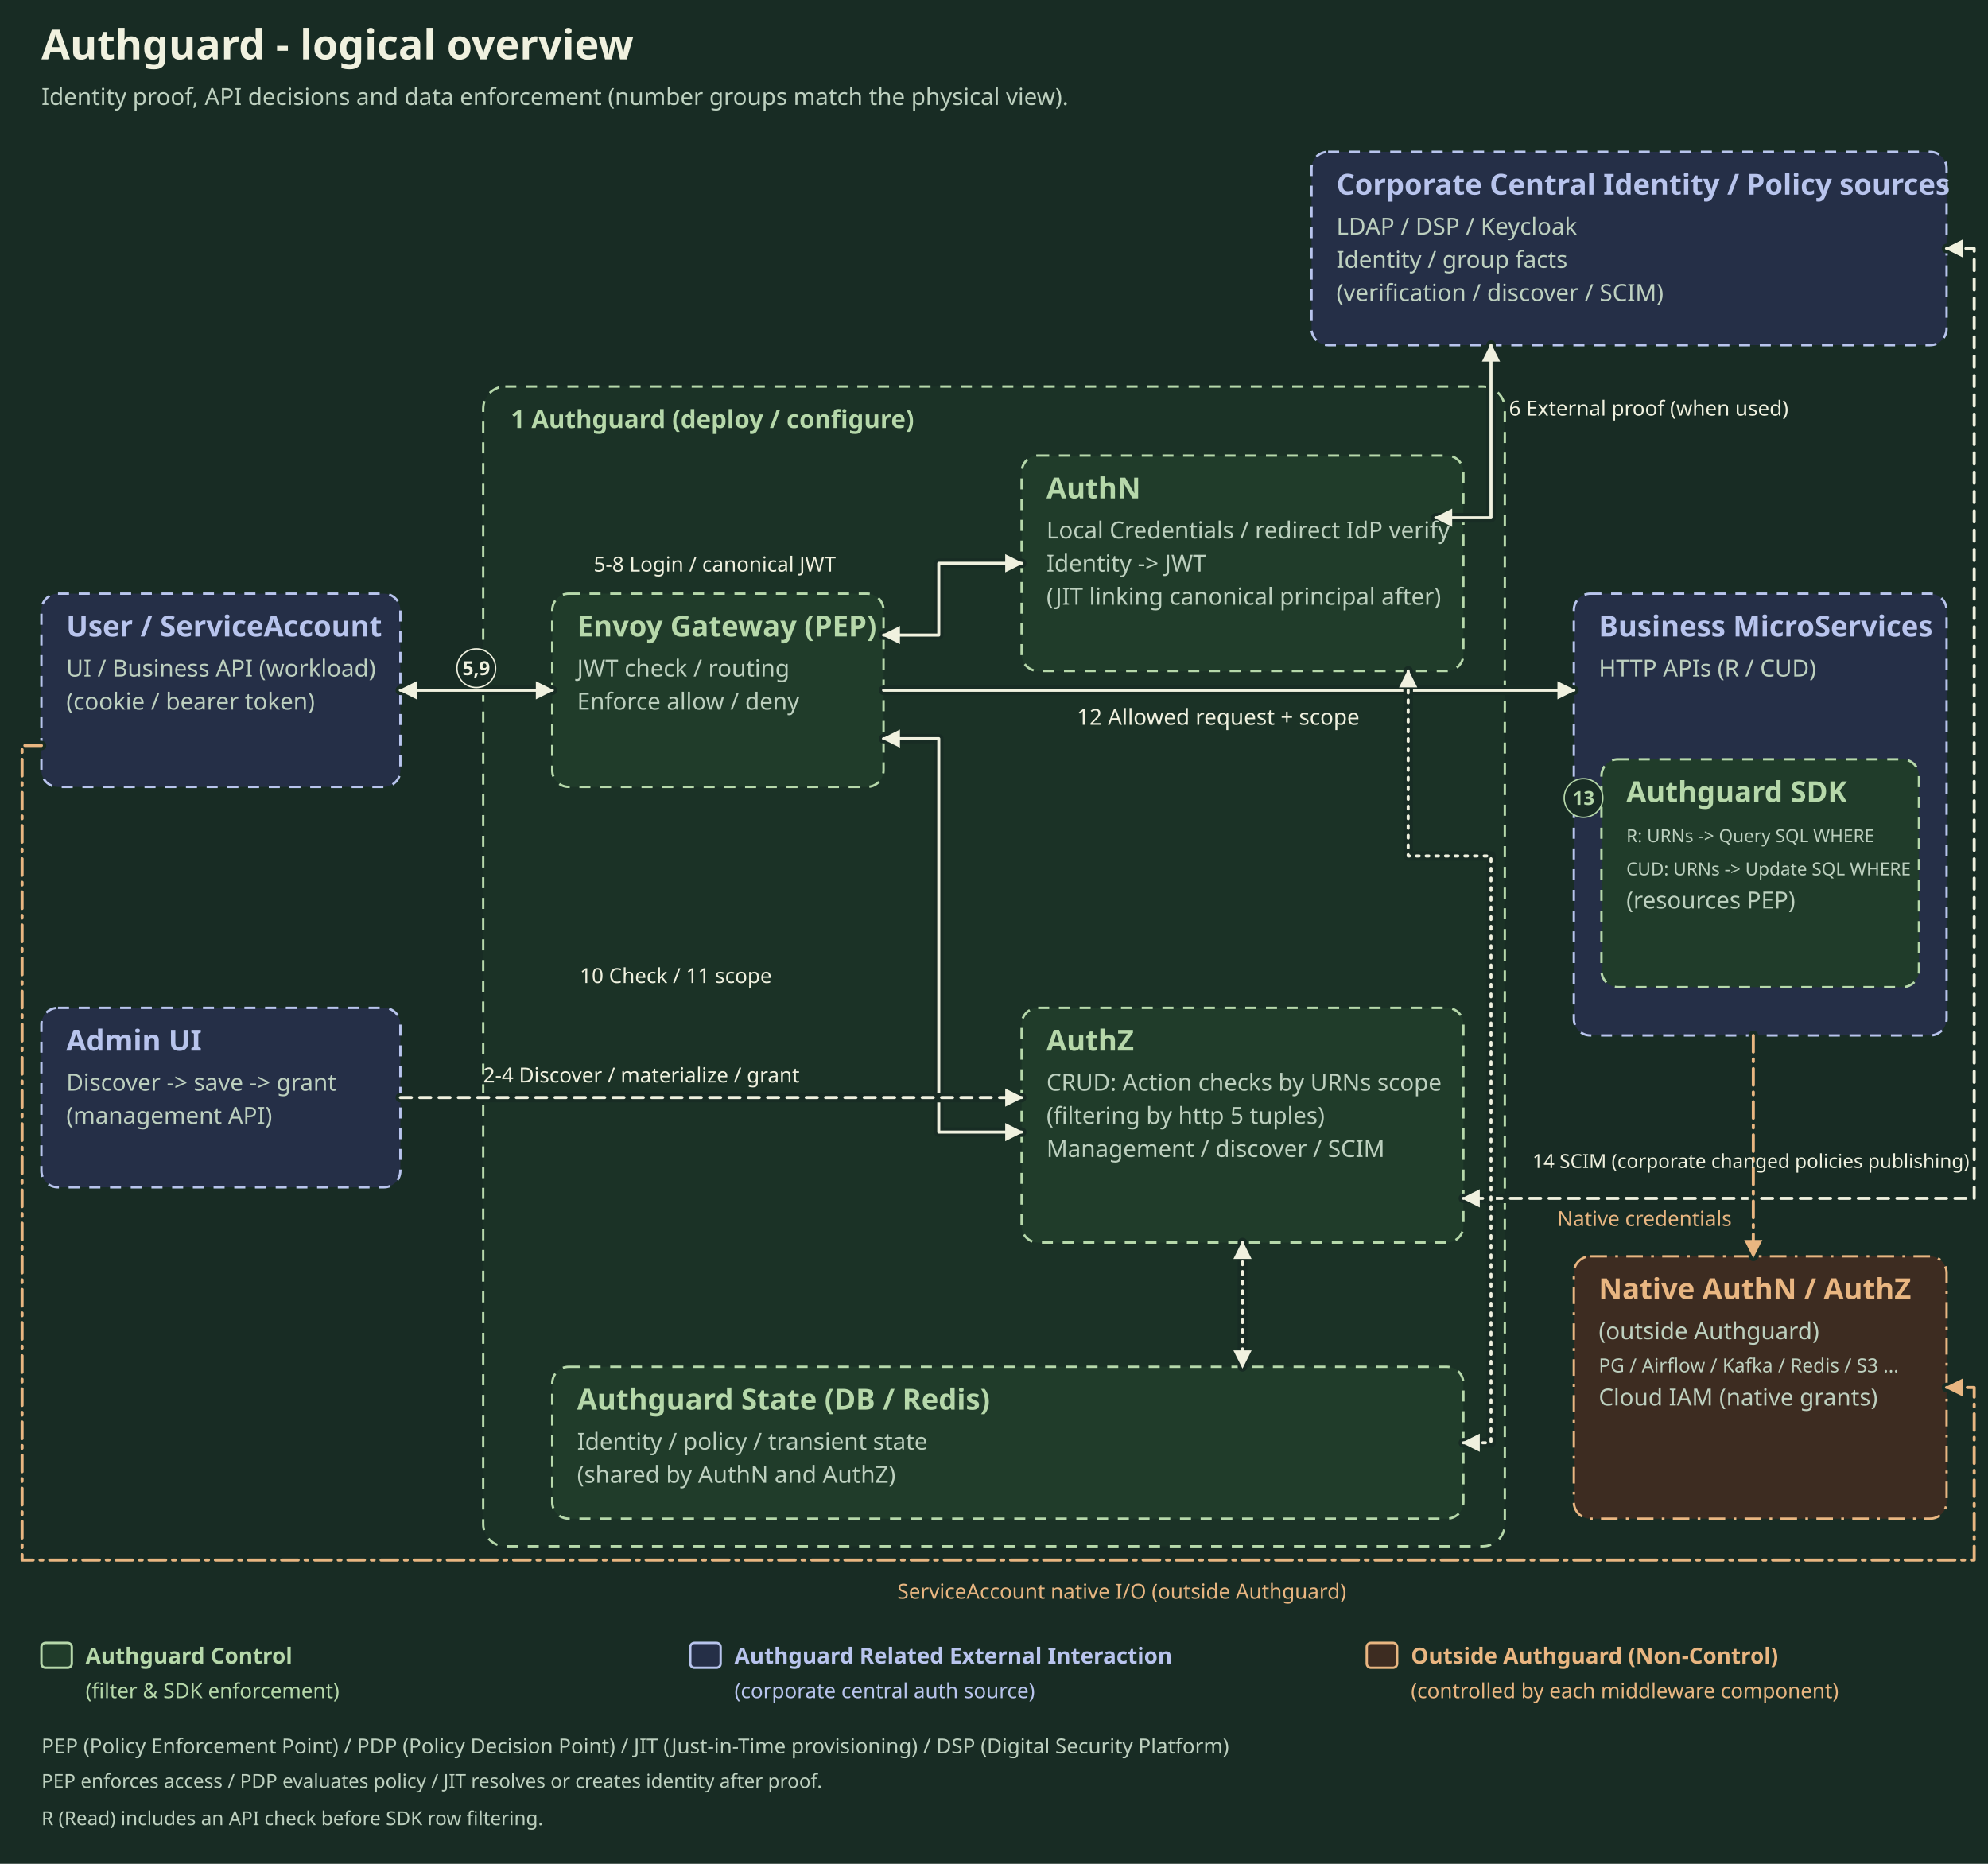
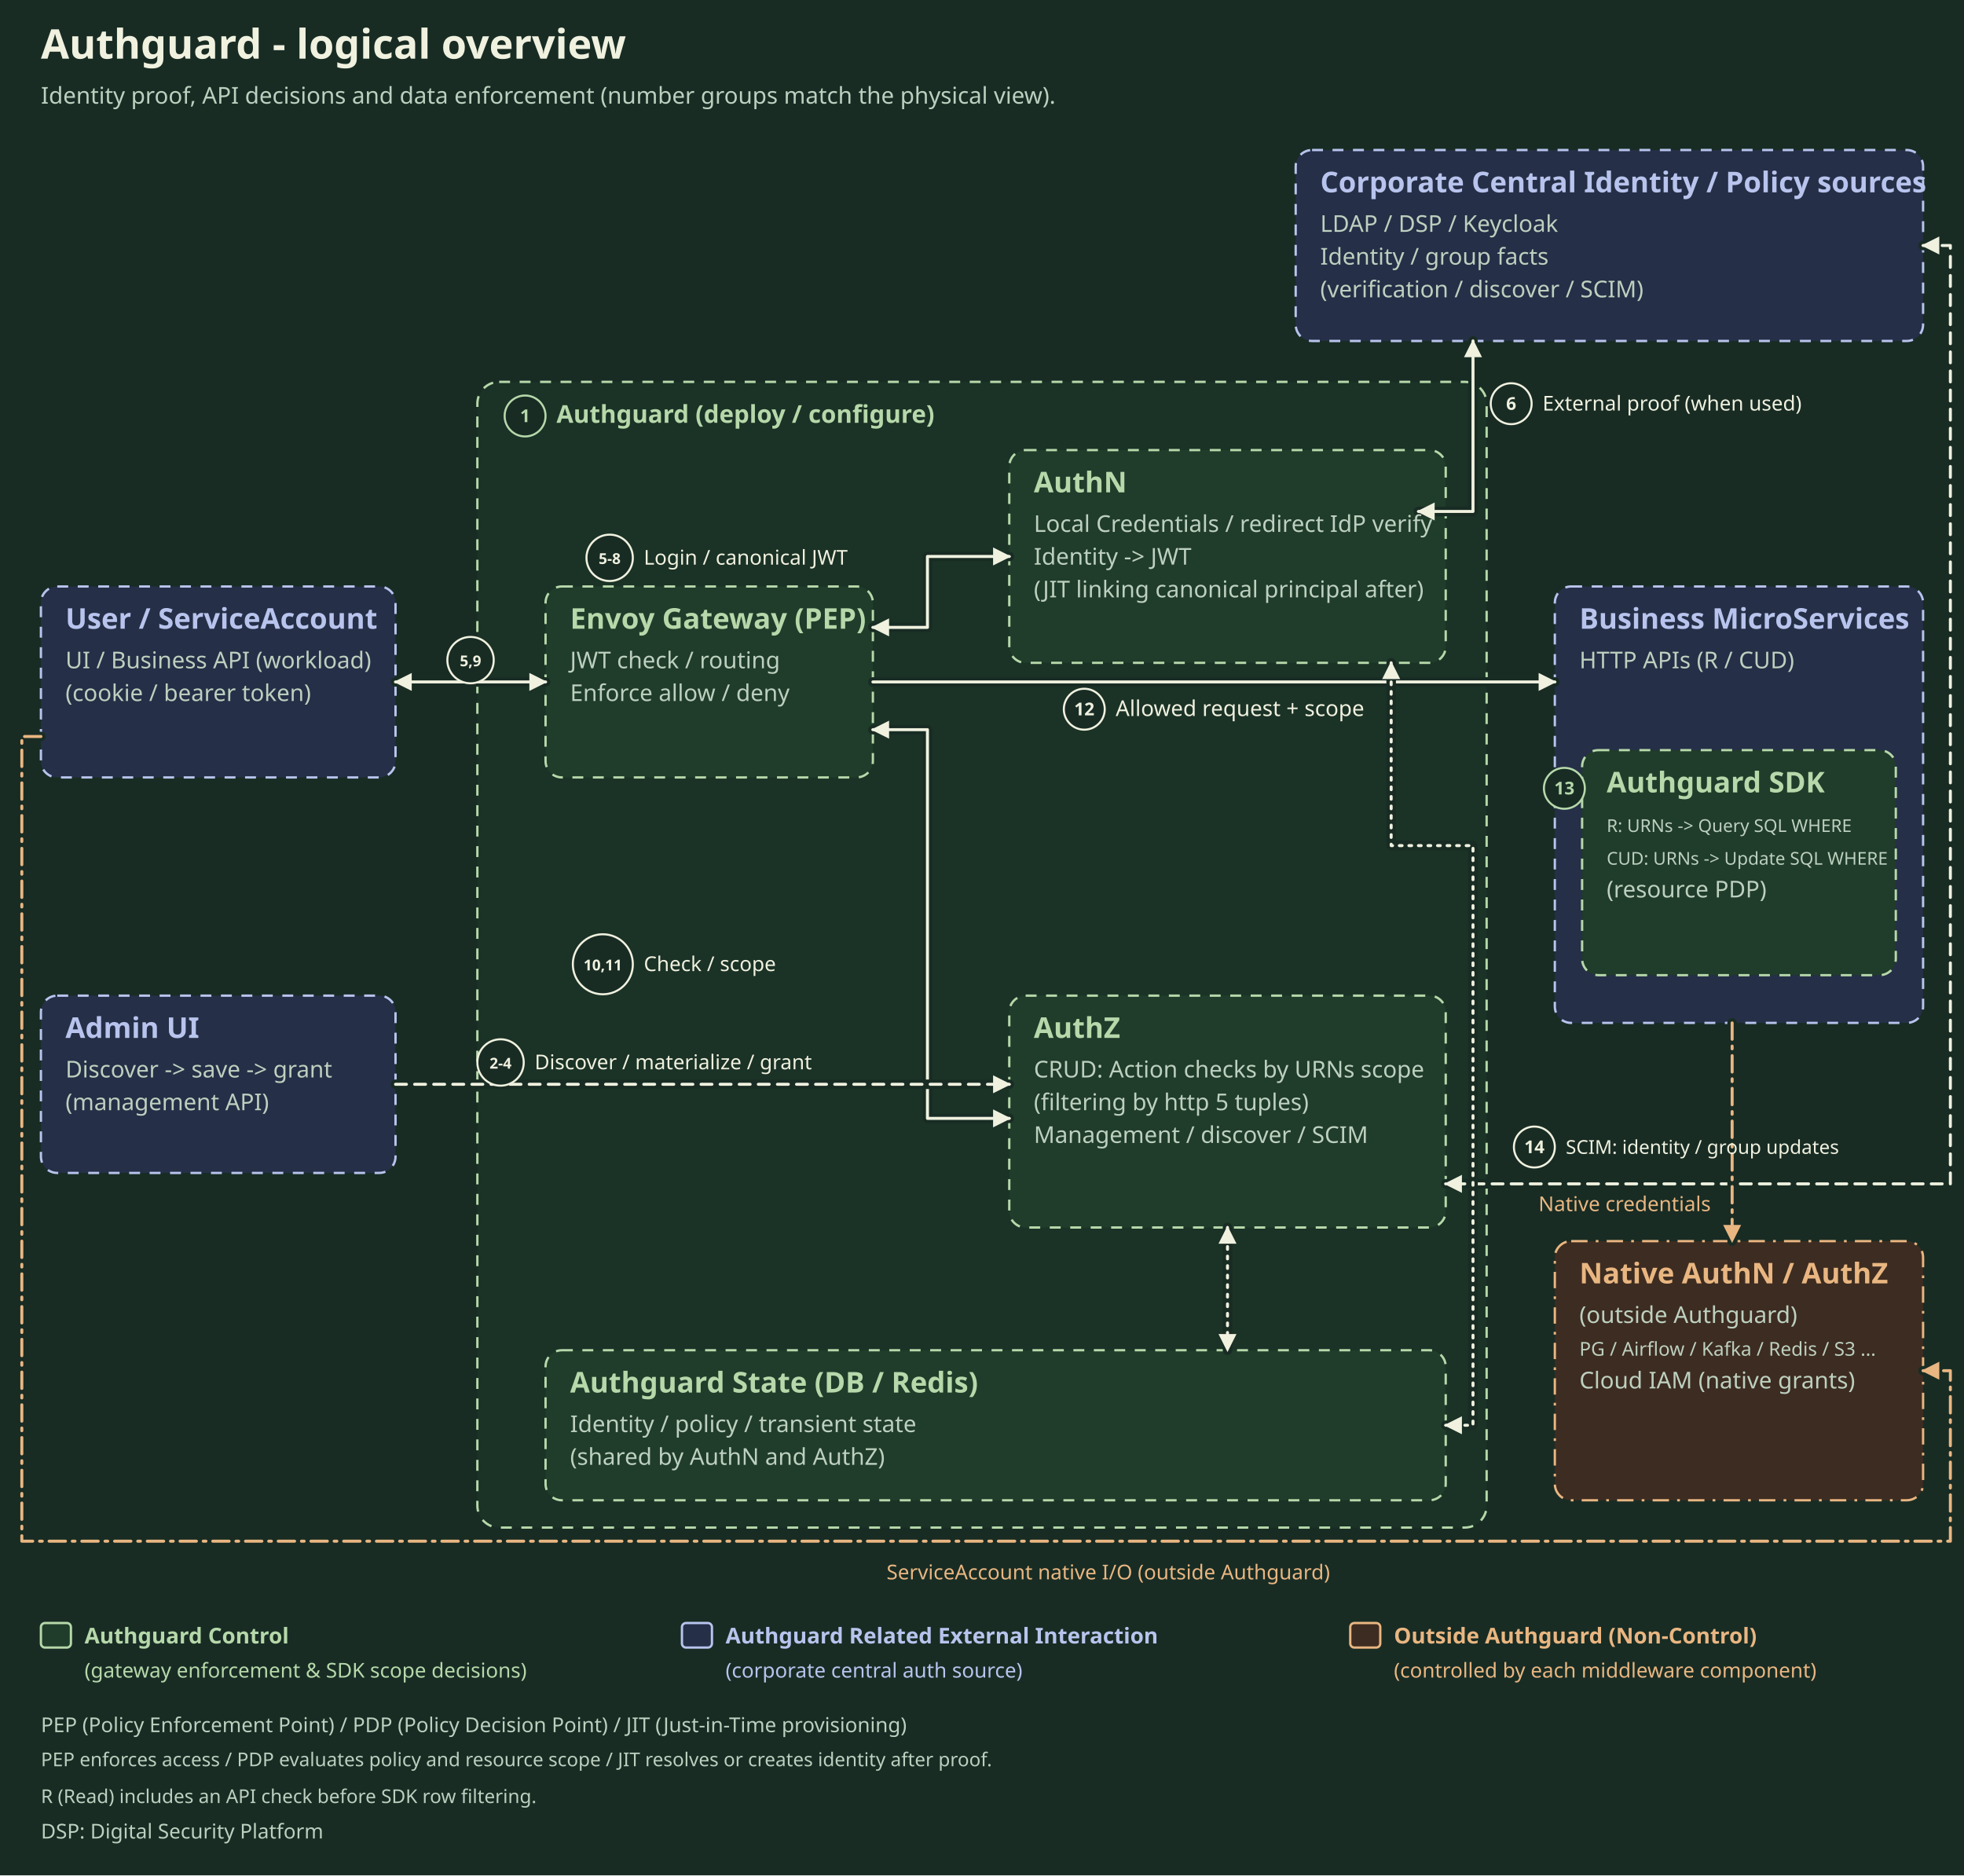
- <svg xmlns="http://www.w3.org/2000/svg" width="1440" height="1350" viewBox="0 0 1440 1350" role="img" aria-labelledby="title desc">
+ <svg xmlns="http://www.w3.org/2000/svg" width="1440" height="1375" viewBox="0 0 1440 1375" role="img" aria-labelledby="title desc">
  <defs>
    <marker id="run" viewBox="0 0 10 10" refX="9" refY="5" markerWidth="6" markerHeight="6" orient="auto-start-reverse">
      <path d="M0 0L10 5L0 10Z" fill="#f0f1df" />
    </marker>
    <marker id="native" viewBox="0 0 10 10" refX="9" refY="5" markerWidth="6" markerHeight="6" orient="auto-start-reverse">
      <path d="M0 0L10 5L0 10Z" fill="#e9b681" />
    </marker>
  </defs>
  <style>text{font-family:"Chalkboard SE","Comic Sans MS","Trebuchet MS",sans-serif}text,path{stroke-linecap:round;stroke-linejoin:round}path{vector-effect:non-scaling-stroke}</style>
-   <rect width="1440" height="1350" fill="#182c24" />
+   <rect width="1440" height="1375" fill="#182c24" />
  <rect x="350" y="280" width="740" height="840" rx="16" fill="#1b3226" stroke="#b6d8aa" stroke-width="1.7" stroke-dasharray="8 7" />
  <g id="corporate" data-component="corporate" data-control="external">
    <rect x="950" y="110" width="460" height="140" rx="12" fill="#252f47" stroke="#b8c4ed" stroke-width="1.7" stroke-dasharray="8 7" />
  </g>
  <g id="caller" data-component="caller" data-control="external">
    <rect x="30" y="430" width="260" height="140" rx="12" fill="#252f47" stroke="#b8c4ed" stroke-width="1.7" stroke-dasharray="8 7" />
  </g>
  <g id="gateway" data-component="gateway" data-control="guard">
    <rect x="400" y="430" width="240" height="140" rx="12" fill="#203c2a" stroke="#b6d8aa" stroke-width="1.7" stroke-dasharray="8 7" />
  </g>
  <g id="authn" data-component="authn" data-control="guard">
    <rect x="740" y="330" width="320" height="156" rx="12" fill="#203c2a" stroke="#b6d8aa" stroke-width="1.7" stroke-dasharray="8 7" />
  </g>
  <g id="authz" data-component="authz" data-control="guard">
    <rect x="740" y="730" width="320" height="170" rx="12" fill="#203c2a" stroke="#b6d8aa" stroke-width="1.7" stroke-dasharray="8 7" />
  </g>
  <g id="admin" data-component="admin" data-control="external">
    <rect x="30" y="730" width="260" height="130" rx="12" fill="#252f47" stroke="#b8c4ed" stroke-width="1.7" stroke-dasharray="8 7" />
  </g>
  <g id="business" data-component="business" data-control="external">
    <rect x="1140" y="430" width="270" height="320" rx="12" fill="#252f47" stroke="#b8c4ed" stroke-width="1.7" stroke-dasharray="8 7" />
  </g>
  <g id="sdk" data-component="sdk" data-control="guard">
    <rect x="1160" y="550" width="230" height="165" rx="12" fill="#203c2a" stroke="#b6d8aa" stroke-width="1.7" stroke-dasharray="8 7" />
  </g>
  <g id="state" data-component="state" data-control="guard">
    <rect x="400" y="990" width="660" height="110" rx="12" fill="#203c2a" stroke="#b6d8aa" stroke-width="1.7" stroke-dasharray="8 7" />
  </g>
  <g id="native" data-component="native" data-control="native">
    <rect x="1140" y="910" width="270" height="190" rx="12" fill="#3d2c21" stroke="#e9b681" stroke-width="1.7" stroke-dasharray="12 6 2 6" />
  </g>
  <path d="M290 500H400" fill="none" stroke="#182c24" stroke-width="7" stroke-linejoin="round" />
  <path class="runtime" d="M290 500H400" fill="none" stroke="#f0f1df" stroke-width="2.2" stroke-linejoin="round" marker-end="url(#run)" marker-start="url(#run)" data-flow="client-gateway" />
  <path d="M640 460H680V408H740" fill="none" stroke="#182c24" stroke-width="7" stroke-linejoin="round" />
  <path class="runtime" d="M640 460H680V408H740" fill="none" stroke="#f0f1df" stroke-width="2.2" stroke-linejoin="round" marker-end="url(#run)" marker-start="url(#run)" data-flow="login-jwt" />
  <path d="M1040 375H1080V250" fill="none" stroke="#182c24" stroke-width="7" stroke-linejoin="round" />
  <path class="runtime" d="M1040 375H1080V250" fill="none" stroke="#f0f1df" stroke-width="2.2" stroke-linejoin="round" marker-end="url(#run)" marker-start="url(#run)" data-flow="proof-source" />
  <path d="M640 535H680V820H740" fill="none" stroke="#182c24" stroke-width="7" stroke-linejoin="round" />
  <path class="runtime" d="M640 535H680V820H740" fill="none" stroke="#f0f1df" stroke-width="2.2" stroke-linejoin="round" marker-end="url(#run)" marker-start="url(#run)" data-flow="api-check-scope" />
  <path d="M640 500H1140" fill="none" stroke="#182c24" stroke-width="7" stroke-linejoin="round" />
  <path class="runtime" d="M640 500H1140" fill="none" stroke="#f0f1df" stroke-width="2.2" stroke-linejoin="round" marker-end="url(#run)" data-flow="allowed-business-request" />
  <path d="M290 795H740" fill="none" stroke="#182c24" stroke-width="7" stroke-linejoin="round" />
  <path class="management" d="M290 795H740" fill="none" stroke="#f0f1df" stroke-width="2.2" stroke-linejoin="round" marker-end="url(#run)" stroke-dasharray="8 6" data-flow="preauthorization" />
  <path d="M1410 180H1430V868H1060" fill="none" stroke="#182c24" stroke-width="7" stroke-linejoin="round" />
  <path class="management" d="M1410 180H1430V868H1060" fill="none" stroke="#f0f1df" stroke-width="2.2" stroke-linejoin="round" marker-end="url(#run)" stroke-dasharray="8 6" marker-start="url(#run)" data-flow="discovery-scim" />
  <path d="M1020 486V620H1080V1045H1060" fill="none" stroke="#182c24" stroke-width="7" stroke-linejoin="round" />
  <path class="state" d="M1020 486V620H1080V1045H1060" fill="none" stroke="#f0f1df" stroke-width="2.2" stroke-linejoin="round" marker-end="url(#run)" stroke-dasharray="2 5" marker-start="url(#run)" data-flow="identity-state" />
  <path d="M900 900V990" fill="none" stroke="#182c24" stroke-width="7" stroke-linejoin="round" />
  <path class="state" d="M900 900V990" fill="none" stroke="#f0f1df" stroke-width="2.2" stroke-linejoin="round" marker-end="url(#run)" stroke-dasharray="2 5" marker-start="url(#run)" data-flow="policy-state" />
  <path d="M1270 750V910" fill="none" stroke="#182c24" stroke-width="7" stroke-linejoin="round" />
  <path class="native" d="M1270 750V910" fill="none" stroke="#e9b681" stroke-width="2.2" stroke-linejoin="round" marker-end="url(#native)" stroke-dasharray="12 5 2 5" data-flow="business-native" />
  <path d="M30 540H16V1130H1430V1005H1410" fill="none" stroke="#182c24" stroke-width="7" stroke-linejoin="round" />
  <path class="native" d="M30 540H16V1130H1430V1005H1410" fill="none" stroke="#e9b681" stroke-width="2.2" stroke-linejoin="round" marker-end="url(#native)" stroke-dasharray="12 5 2 5" data-flow="sa-native-io" />
  <text x="30" y="43" font-size="30" fill="#f0f1df" font-weight="700" text-anchor="start">Authguard - logical overview</text>
  <text x="30" y="76" font-size="17" fill="#bdd0bf" font-weight="400" text-anchor="start">Identity proof, API decisions and data enforcement (number groups match the physical view).</text>
-   <text x="370" y="310" font-size="18" fill="#b6d8aa" font-weight="600" text-anchor="start">1 Authguard (deploy / configure)</text>
+   <g class="authguard-step-badge" data-step="1">
+     <circle cx="385" cy="305" r="15" fill="#182c24" stroke="#b6d8aa" stroke-width="1.5" />
+     <text x="385" y="309.5" font-size="13" fill="#b6d8aa" font-weight="650" text-anchor="middle">1</text>
+   </g>
+   <text x="408" y="310" font-size="18" fill="#b6d8aa" font-weight="600" text-anchor="start">Authguard (deploy / configure)</text>
  <text x="968" y="141" font-size="21" fill="#b8c4ed" font-weight="650" text-anchor="start">Corporate Central Identity / Policy sources</text>
  <text x="968" y="170" font-size="17" fill="#bdd0bf" font-weight="400" text-anchor="start">LDAP / DSP / Keycloak</text>
  <text x="968" y="194" font-size="17" fill="#bdd0bf" font-weight="400" text-anchor="start">Identity / group facts</text>
  <text x="968" y="218" font-size="17" fill="#bdd0bf" font-weight="400" text-anchor="start">(verification / discover / SCIM)</text>
  <text x="48" y="461" font-size="21" fill="#b8c4ed" font-weight="650" text-anchor="start">User / ServiceAccount</text>
  <text x="48" y="490" font-size="17" fill="#bdd0bf" font-weight="400" text-anchor="start">UI / Business API (workload)</text>
  <text x="48" y="514" font-size="17" fill="#bdd0bf" font-weight="400" text-anchor="start">(cookie / bearer token)</text>
  <text x="418" y="461" font-size="21" fill="#b6d8aa" font-weight="650" text-anchor="start">Envoy Gateway (PEP)</text>
  <text x="418" y="490" font-size="17" fill="#bdd0bf" font-weight="400" text-anchor="start">JWT check / routing</text>
  <text x="418" y="514" font-size="17" fill="#bdd0bf" font-weight="400" text-anchor="start">Enforce allow / deny</text>
  <text x="758" y="361" font-size="21" fill="#b6d8aa" font-weight="650" text-anchor="start">AuthN</text>
  <text x="758" y="390" font-size="17" fill="#bdd0bf" font-weight="400" text-anchor="start">Local Credentials / redirect IdP verify</text>
  <text x="758" y="414" font-size="17" fill="#bdd0bf" font-weight="400" text-anchor="start">Identity -&gt; JWT</text>
  <text x="758" y="438" font-size="17" fill="#bdd0bf" font-weight="400" text-anchor="start">(JIT linking canonical principal after)</text>
  <text x="758" y="761" font-size="21" fill="#b6d8aa" font-weight="650" text-anchor="start">AuthZ</text>
  <text x="758" y="790" font-size="17" fill="#bdd0bf" font-weight="400" text-anchor="start">CRUD: Action checks by URNs scope</text>
  <text x="758" y="814" font-size="17" fill="#bdd0bf" font-weight="400" text-anchor="start">(filtering by http 5 tuples)</text>
  <text x="758" y="838" font-size="17" fill="#bdd0bf" font-weight="400" text-anchor="start">Management / discover / SCIM</text>
  <text x="48" y="761" font-size="21" fill="#b8c4ed" font-weight="650" text-anchor="start">Admin UI</text>
  <text x="48" y="790" font-size="17" fill="#bdd0bf" font-weight="400" text-anchor="start">Discover -&gt; save -&gt; grant</text>
  <text x="48" y="814" font-size="17" fill="#bdd0bf" font-weight="400" text-anchor="start">(management API)</text>
  <text x="1158" y="461" font-size="21" fill="#b8c4ed" font-weight="650" text-anchor="start">Business MicroServices</text>
  <text x="1158" y="490" font-size="17" fill="#bdd0bf" font-weight="400" text-anchor="start">HTTP APIs (R / CUD)</text>
  <text x="1178" y="581" font-size="21" fill="#b6d8aa" font-weight="650" text-anchor="start">Authguard SDK</text>
  <text x="1178" y="610" font-size="13" fill="#bdd0bf" font-weight="400" text-anchor="start">R: URNs -&gt; Query SQL WHERE</text>
  <text x="1178" y="634" font-size="13" fill="#bdd0bf" font-weight="400" text-anchor="start">CUD: URNs -&gt; Update SQL WHERE</text>
-   <text x="1178" y="658" font-size="17" fill="#bdd0bf" font-weight="400" text-anchor="start">(resources PEP)</text>
+   <text x="1178" y="658" font-size="17" fill="#bdd0bf" font-weight="400" text-anchor="start">(resource PDP)</text>
  <text x="418" y="1021" font-size="21" fill="#b6d8aa" font-weight="650" text-anchor="start">Authguard State (DB / Redis)</text>
  <text x="418" y="1050" font-size="17" fill="#bdd0bf" font-weight="400" text-anchor="start">Identity / policy / transient state</text>
  <text x="418" y="1074" font-size="17" fill="#bdd0bf" font-weight="400" text-anchor="start">(shared by AuthN and AuthZ)</text>
  <text x="1158" y="941" font-size="21" fill="#e9b681" font-weight="650" text-anchor="start">Native AuthN / AuthZ</text>
  <text x="1158" y="970" font-size="17" fill="#bdd0bf" font-weight="400" text-anchor="start">(outside Authguard)</text>
  <text x="1158" y="994" font-size="14" fill="#bdd0bf" font-weight="400" text-anchor="start">PG / Airflow / Kafka / Redis / S3 ...</text>
  <text x="1158" y="1018" font-size="17" fill="#bdd0bf" font-weight="400" text-anchor="start">Cloud IAM (native grants)</text>
-   <circle cx="345" cy="484" r="14" fill="#182c24" stroke="#f0f1df" />
-   <text x="345" y="489" font-size="14" fill="#f0f1df" font-weight="650" text-anchor="middle">5,9</text>
-   <text x="430" y="414" font-size="15" fill="#f0f1df" font-weight="400" text-anchor="start">5-8 Login / canonical JWT</text>
-   <text x="1093" y="301" font-size="15" fill="#f0f1df" font-weight="400" text-anchor="start">6 External proof (when used)</text>
-   <text x="420" y="712" font-size="15" fill="#f0f1df" font-weight="400" text-anchor="start">10 Check / 11 scope</text>
-   <text x="780" y="525" font-size="16" fill="#f0f1df" font-weight="400" text-anchor="start">12 Allowed request + scope</text>
-   <text x="350" y="784" font-size="15" fill="#f0f1df" font-weight="400" text-anchor="start">2-4 Discover / materialize / grant</text>
-   <text x="1110" y="846" font-size="14" fill="#f0f1df" font-weight="400" text-anchor="start">14 SCIM (corporate changed policies publishing)</text>
-   <circle cx="1147" cy="578" r="14" fill="#182c24" stroke="#b6d8aa" />
-   <text x="1147" y="583" font-size="14" fill="#b6d8aa" font-weight="650" text-anchor="middle">13</text>
+   <g class="authguard-step-badge" data-step="5,9">
+     <circle cx="345" cy="484" r="17" fill="#182c24" stroke="#f0f1df" stroke-width="1.5" />
+     <text x="345" y="488.5" font-size="11" fill="#f0f1df" font-weight="650" text-anchor="middle">5,9</text>
+   </g>
+   <g class="authguard-step-badge" data-step="5-8">
+     <circle cx="447" cy="409" r="17" fill="#182c24" stroke="#f0f1df" stroke-width="1.5" />
+     <text x="447" y="413.5" font-size="11" fill="#f0f1df" font-weight="650" text-anchor="middle">5-8</text>
+   </g>
+   <text x="472" y="414" font-size="15" fill="#f0f1df" font-weight="400" text-anchor="start">Login / canonical JWT</text>
+   <g class="authguard-step-badge" data-step="6">
+     <circle cx="1108" cy="296" r="15" fill="#182c24" stroke="#f0f1df" stroke-width="1.5" />
+     <text x="1108" y="300.5" font-size="13" fill="#f0f1df" font-weight="650" text-anchor="middle">6</text>
+   </g>
+   <text x="1131" y="301" font-size="15" fill="#f0f1df" font-weight="400" text-anchor="start">External proof (when used)</text>
+   <g class="authguard-step-badge" data-step="10,11">
+     <circle cx="442" cy="707" r="22" fill="#182c24" stroke="#f0f1df" stroke-width="1.5" />
+     <text x="442" y="711.5" font-size="11" fill="#f0f1df" font-weight="650" text-anchor="middle">10,11</text>
+   </g>
+   <text x="472" y="712" font-size="15" fill="#f0f1df" font-weight="400" text-anchor="start">Check / scope</text>
+   <g class="authguard-step-badge" data-step="12">
+     <circle cx="795" cy="520" r="15" fill="#182c24" stroke="#f0f1df" stroke-width="1.5" />
+     <text x="795" y="524.5" font-size="13" fill="#f0f1df" font-weight="650" text-anchor="middle">12</text>
+   </g>
+   <text x="818" y="525" font-size="16" fill="#f0f1df" font-weight="400" text-anchor="start">Allowed request + scope</text>
+   <g class="authguard-step-badge" data-step="2-4">
+     <circle cx="367" cy="779" r="17" fill="#182c24" stroke="#f0f1df" stroke-width="1.5" />
+     <text x="367" y="783.5" font-size="11" fill="#f0f1df" font-weight="650" text-anchor="middle">2-4</text>
+   </g>
+   <text x="392" y="784" font-size="15" fill="#f0f1df" font-weight="400" text-anchor="start">Discover / materialize / grant</text>
+   <g class="authguard-step-badge" data-step="14">
+     <circle cx="1125" cy="841" r="15" fill="#182c24" stroke="#f0f1df" stroke-width="1.5" />
+     <text x="1125" y="845.5" font-size="13" fill="#f0f1df" font-weight="650" text-anchor="middle">14</text>
+   </g>
+   <text x="1148" y="846" font-size="14" fill="#f0f1df" font-weight="400" text-anchor="start">SCIM: identity / group updates</text>
+   <g class="authguard-step-badge" data-step="13">
+     <circle cx="1147" cy="578" r="15" fill="#182c24" stroke="#b6d8aa" stroke-width="1.5" />
+     <text x="1147" y="582.5" font-size="13" fill="#b6d8aa" font-weight="650" text-anchor="middle">13</text>
+   </g>
  <text x="1128" y="888" font-size="15" fill="#e9b681" font-weight="400" text-anchor="start">Native credentials</text>
  <text x="650" y="1158" font-size="15" fill="#e9b681" font-weight="400" text-anchor="start">ServiceAccount native I/O (outside Authguard)</text>
  <rect x="30" y="1190" width="22" height="18" rx="3" fill="#203c2a" stroke="#b6d8aa" stroke-width="1.7" />
  <text x="62" y="1205" font-size="16" fill="#b6d8aa" font-weight="600" text-anchor="start">Authguard Control</text>
-   <text x="62" y="1230" font-size="15" fill="#b6d8aa" font-weight="400" text-anchor="start">(filter &amp; SDK enforcement)</text>
+   <text x="62" y="1230" font-size="15" fill="#b6d8aa" font-weight="400" text-anchor="start">(gateway enforcement &amp; SDK scope decisions)</text>
  <rect x="500" y="1190" width="22" height="18" rx="3" fill="#252f47" stroke="#b8c4ed" stroke-width="1.7" />
  <text x="532" y="1205" font-size="16" fill="#b8c4ed" font-weight="600" text-anchor="start">Authguard Related External Interaction</text>
  <text x="532" y="1230" font-size="15" fill="#b8c4ed" font-weight="400" text-anchor="start">(corporate central auth source)</text>
  <rect x="990" y="1190" width="22" height="18" rx="3" fill="#3d2c21" stroke="#e9b681" stroke-width="1.7" />
  <text x="1022" y="1205" font-size="16" fill="#e9b681" font-weight="600" text-anchor="start">Outside Authguard (Non-Control)</text>
  <text x="1022" y="1230" font-size="15" fill="#e9b681" font-weight="400" text-anchor="start">(controlled by each middleware component)</text>
-   <text x="30" y="1270" font-size="15" fill="#bdd0bf" font-weight="400" text-anchor="start">PEP (Policy Enforcement Point) / PDP (Policy Decision Point) / JIT (Just-in-Time provisioning) / DSP (Digital Security Platform)</text>
-   <text x="30" y="1295" font-size="14" fill="#bdd0bf" font-weight="400" text-anchor="start">PEP enforces access / PDP evaluates policy / JIT resolves or creates identity after proof.</text>
+   <text x="30" y="1270" font-size="15" fill="#bdd0bf" font-weight="400" text-anchor="start">PEP (Policy Enforcement Point) / PDP (Policy Decision Point) / JIT (Just-in-Time provisioning)</text>
+   <text x="30" y="1295" font-size="14" fill="#bdd0bf" font-weight="400" text-anchor="start">PEP enforces access / PDP evaluates policy and resource scope / JIT resolves or creates identity after proof.</text>
  <text x="30" y="1322" font-size="14" fill="#bdd0bf" font-weight="400" text-anchor="start">R (Read) includes an API check before SDK row filtering.</text>
+   <text x="30" y="1348" font-size="15" fill="#bdd0bf" font-weight="400" text-anchor="start">DSP: Digital Security Platform</text>
</svg>
